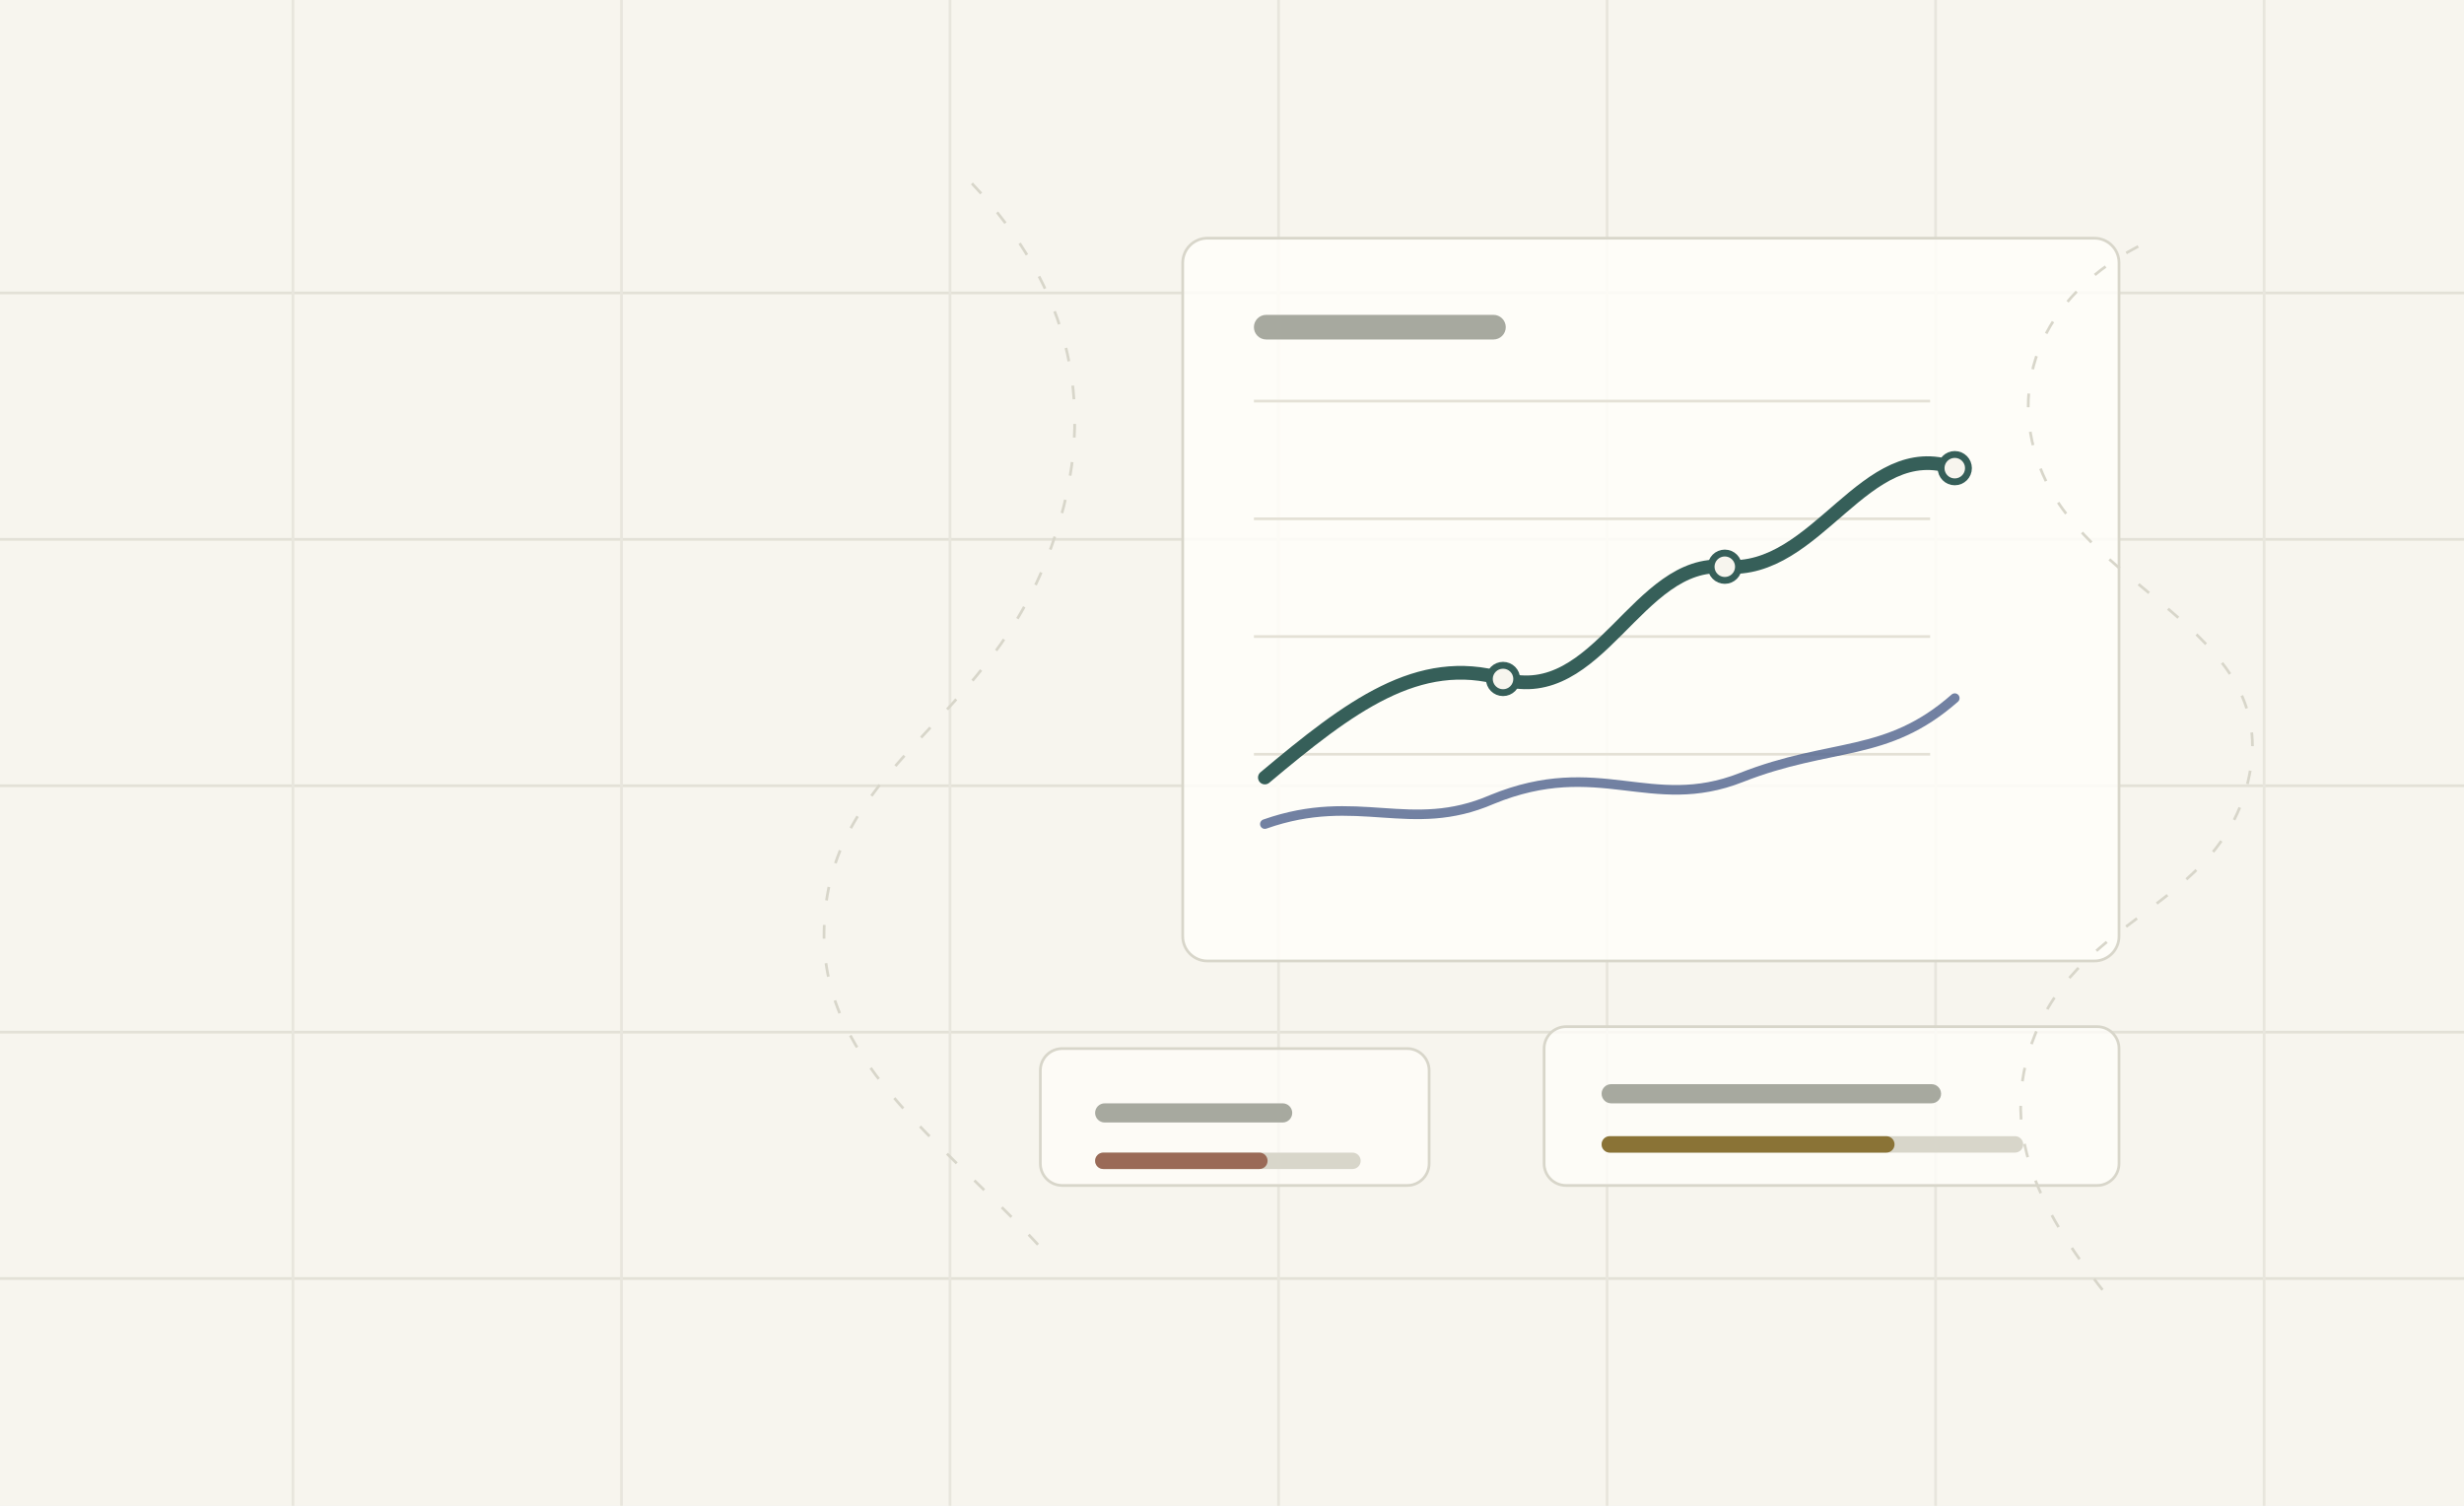
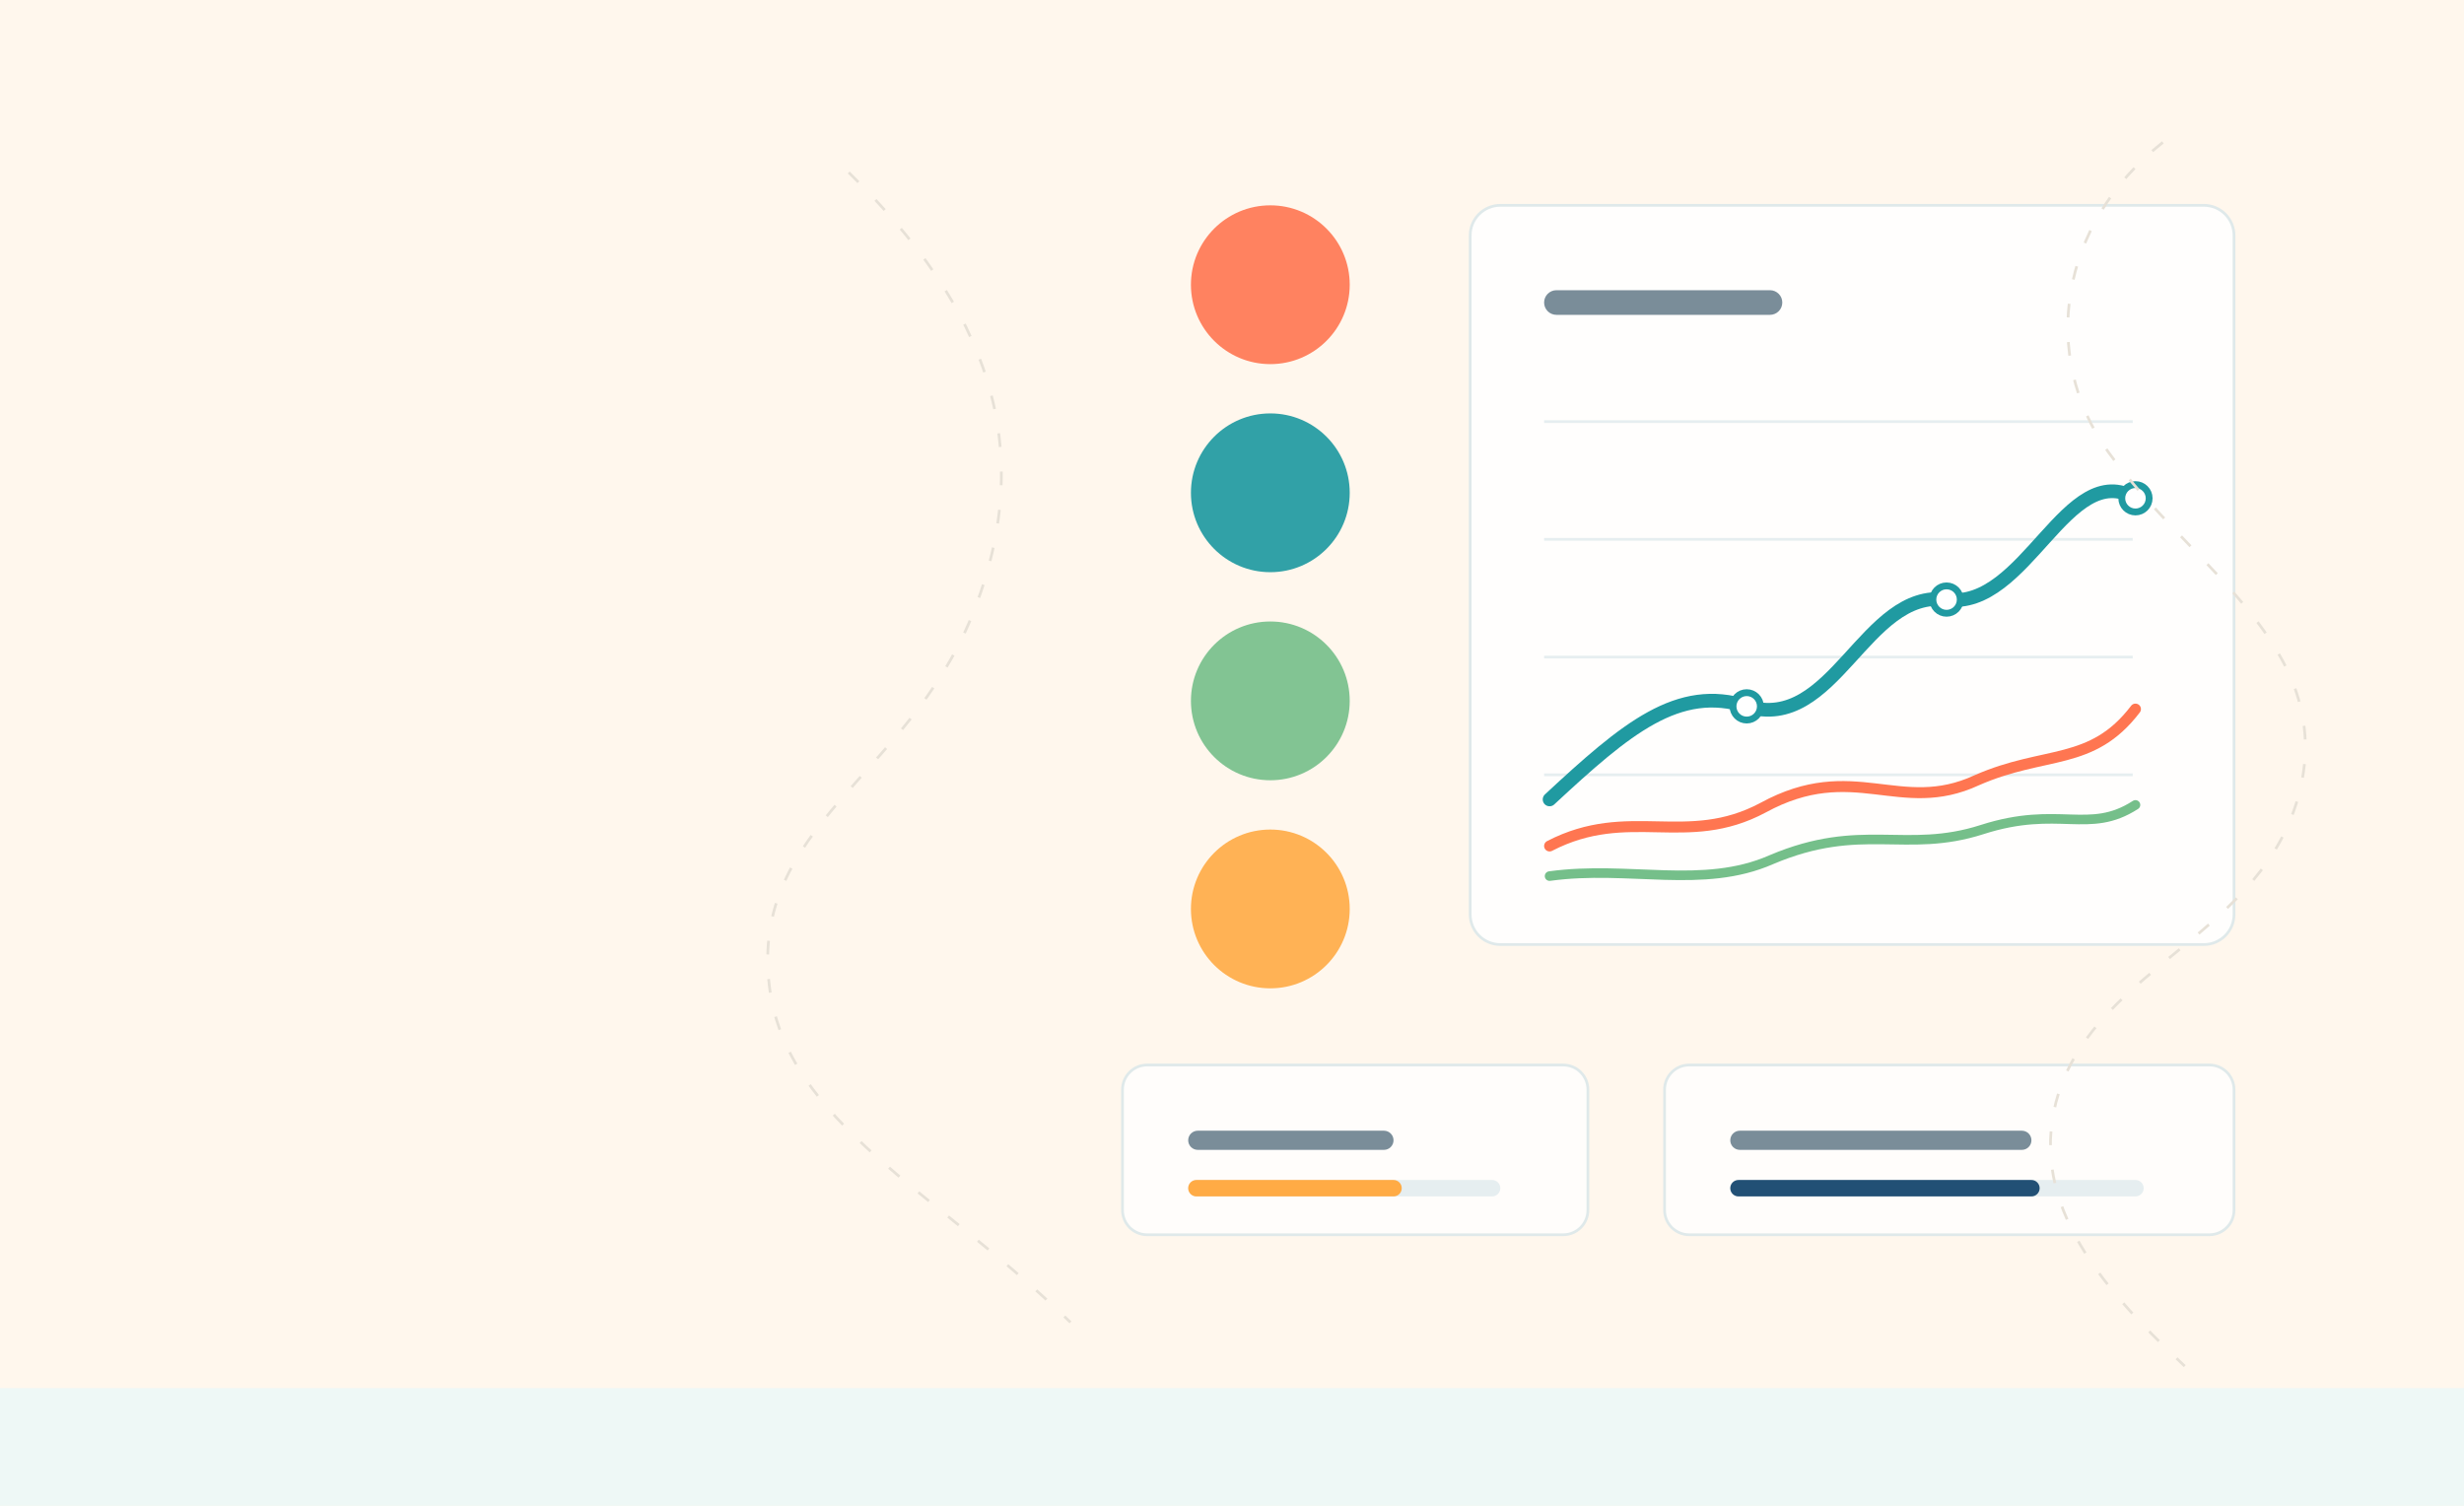
<svg xmlns="http://www.w3.org/2000/svg" width="1800" height="1100" viewBox="0 0 1800 1100" fill="none">
-   <rect width="1800" height="1100" fill="#F7F5EE" />
-   <path d="M0 214H1800M0 394H1800M0 574H1800M0 754H1800M0 934H1800" stroke="#E3E1D7" stroke-width="2" />
-   <path d="M214 0V1100M454 0V1100M694 0V1100M934 0V1100M1174 0V1100M1414 0V1100M1654 0V1100" stroke="#E8E6DD" stroke-width="2" />
-   <rect x="864" y="174" width="684" height="528" rx="18" fill="#FFFEFA" fill-opacity="0.86" stroke="#D8D6CA" stroke-width="2" />
-   <rect x="916" y="230" width="184" height="18" rx="9" fill="#A7A99F" />
-   <rect x="916" y="292" width="494" height="2" fill="#E4E1D6" />
-   <rect x="916" y="378" width="494" height="2" fill="#E4E1D6" />
-   <rect x="916" y="464" width="494" height="2" fill="#E4E1D6" />
-   <rect x="916" y="550" width="494" height="2" fill="#E4E1D6" />
-   <path d="M924 568C986 516 1036 478 1098 496C1168 516 1196 408 1260 414C1328 420 1362 318 1428 342" stroke="#365F59" stroke-width="10" stroke-linecap="round" stroke-linejoin="round" />
-   <path d="M924 602C992 578 1030 610 1090 584C1168 552 1206 594 1272 568C1338 542 1378 554 1428 510" stroke="#53658F" stroke-width="7" stroke-linecap="round" stroke-linejoin="round" opacity="0.82" />
-   <circle cx="1098" cy="496" r="10" fill="#F7F5EE" stroke="#365F59" stroke-width="5" />
-   <circle cx="1260" cy="414" r="10" fill="#F7F5EE" stroke="#365F59" stroke-width="5" />
-   <circle cx="1428" cy="342" r="10" fill="#F7F5EE" stroke="#365F59" stroke-width="5" />
-   <rect x="1128" y="750" width="420" height="116" rx="16" fill="#FFFEFA" fill-opacity="0.78" stroke="#D8D6CA" stroke-width="2" />
-   <rect x="1170" y="792" width="248" height="14" rx="7" fill="#A7A99F" />
-   <rect x="1170" y="830" width="308" height="12" rx="6" fill="#D8D6CA" />
-   <rect x="1170" y="830" width="214" height="12" rx="6" fill="#8A7336" />
-   <rect x="760" y="766" width="284" height="100" rx="16" fill="#FFFEFA" fill-opacity="0.72" stroke="#D8D6CA" stroke-width="2" />
-   <rect x="800" y="806" width="144" height="14" rx="7" fill="#A7A99F" />
-   <rect x="800" y="842" width="194" height="12" rx="6" fill="#D8D6CA" />
-   <rect x="800" y="842" width="126" height="12" rx="6" fill="#9A6A57" />
-   <path d="M710 134C780 208 808 300 764 410C716 532 604 562 602 680C600 780 696 838 768 920" stroke="#D8D6CA" stroke-width="2" stroke-dasharray="10 18" />
-   <path d="M1562 180C1482 222 1464 296 1498 358C1540 434 1660 466 1644 562C1628 658 1528 666 1490 748C1454 826 1494 890 1542 950" stroke="#D8D6CA" stroke-width="2" stroke-dasharray="10 18" />
+   <rect width="1800" height="1100" fill="#FFF7ED" />
+   <rect x="1074" y="150" width="558" height="540" rx="22" fill="#FFFFFF" fill-opacity="0.86" stroke="#DFE9EA" stroke-width="2" />
+   <rect x="1128" y="212" width="174" height="18" rx="9" fill="#7A8D99" />
+   <path d="M1128 308H1558M1128 394H1558M1128 480H1558M1128 566H1558" stroke="#E6EEF0" stroke-width="2" />
+   <path d="M1132 584C1188 532 1226 500 1276 516C1340 536 1362 430 1422 438C1480 446 1510 334 1560 364" stroke="#209AA1" stroke-width="10" stroke-linecap="round" stroke-linejoin="round" />
+   <path d="M1132 618C1190 588 1232 620 1288 590C1354 554 1388 596 1444 570C1494 548 1528 560 1560 518" stroke="#FF7651" stroke-width="8" stroke-linecap="round" stroke-linejoin="round" />
+   <path d="M1132 640C1190 632 1244 650 1294 628C1360 600 1392 624 1448 606C1504 588 1526 610 1560 588" stroke="#75BF8A" stroke-width="7" stroke-linecap="round" stroke-linejoin="round" />
+   <circle cx="1276" cy="516" r="10" fill="#FFFFFF" stroke="#209AA1" stroke-width="5" />
+   <circle cx="1422" cy="438" r="10" fill="#FFFFFF" stroke="#209AA1" stroke-width="5" />
+   <circle cx="1560" cy="364" r="10" fill="#FFFFFF" stroke="#209AA1" stroke-width="5" />
+   <rect x="820" y="778" width="340" height="124" rx="18" fill="#FFFFFF" fill-opacity="0.8" stroke="#DFE9EA" stroke-width="2" />
+   <rect x="868" y="826" width="150" height="14" rx="7" fill="#7A8D99" />
+   <rect x="868" y="862" width="228" height="12" rx="6" fill="#E6EEF0" />
+   <rect x="868" y="862" width="156" height="12" rx="6" fill="#FFAB45" />
+   <rect x="1216" y="778" width="416" height="124" rx="18" fill="#FFFFFF" fill-opacity="0.8" stroke="#DFE9EA" stroke-width="2" />
+   <rect x="1264" y="826" width="220" height="14" rx="7" fill="#7A8D99" />
+   <rect x="1264" y="862" width="302" height="12" rx="6" fill="#E6EEF0" />
+   <rect x="1264" y="862" width="226" height="12" rx="6" fill="#225075" />
+   <circle cx="928" cy="208" r="58" fill="#FF7651" fill-opacity="0.9" />
+   <circle cx="928" cy="360" r="58" fill="#209AA1" fill-opacity="0.92" />
+   <circle cx="928" cy="512" r="58" fill="#75BF8A" fill-opacity="0.9" />
+   <circle cx="928" cy="664" r="58" fill="#FFAB45" fill-opacity="0.9" />
+   <path d="M620 126C720 224 760 326 710 450C662 568 548 604 562 720C574 820 684 870 782 966" stroke="#E7E1D7" stroke-width="2" stroke-dasharray="10 18" />
+   <path d="M1580 104C1504 164 1490 260 1540 330C1602 416 1706 472 1680 578C1654 682 1534 706 1504 798C1480 874 1530 936 1596 998" stroke="#E7E1D7" stroke-width="2" stroke-dasharray="10 18" />
+   <rect x="0" y="1014" width="1800" height="86" fill="#EEF8F6" />
</svg>
